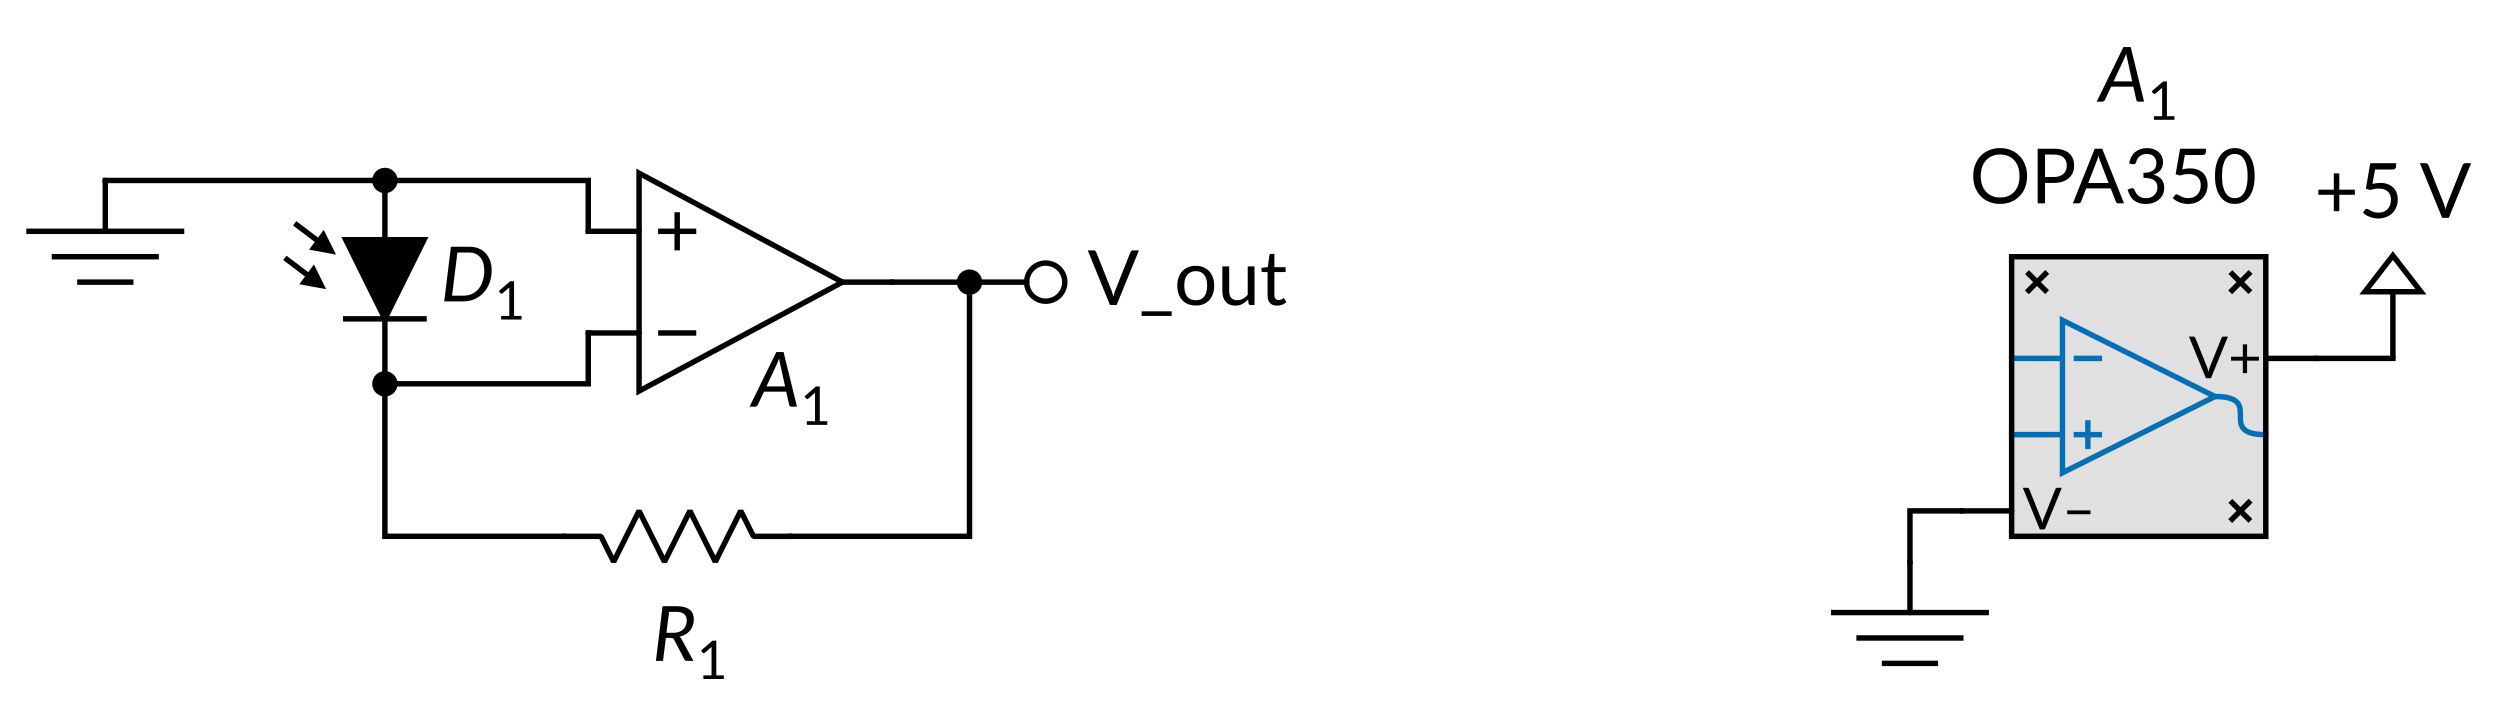
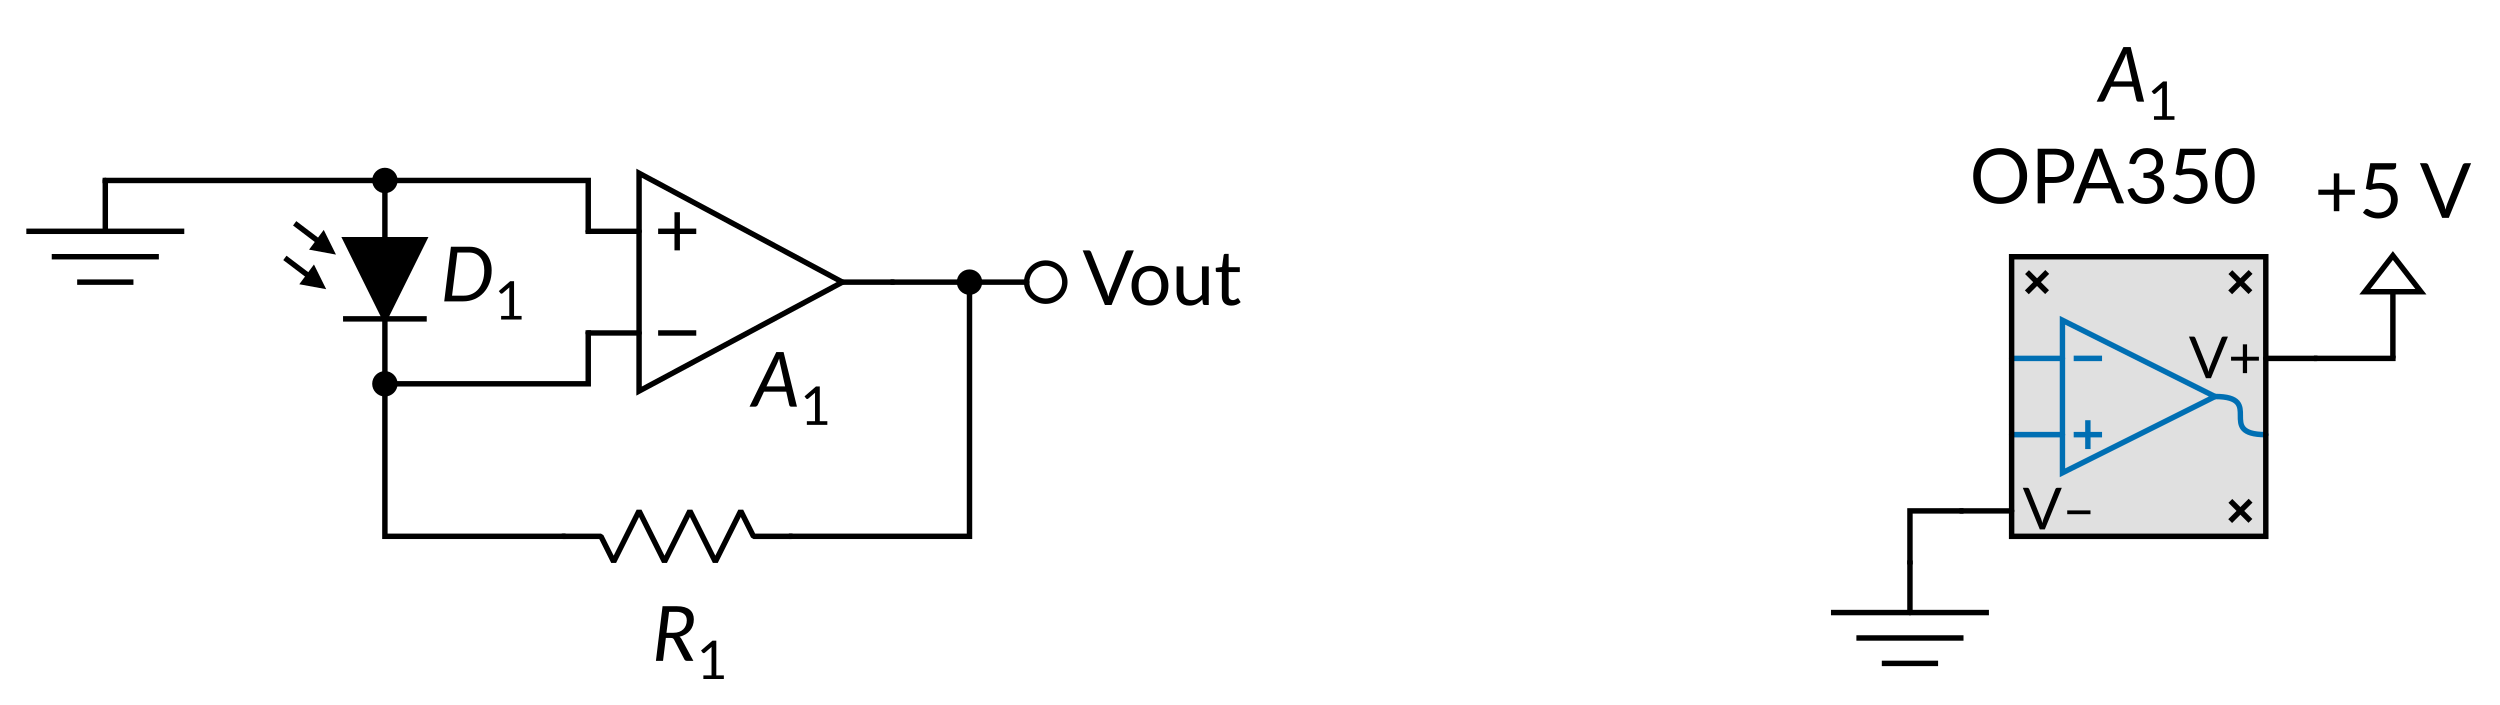
<svg xmlns="http://www.w3.org/2000/svg" width="688.5" height="194" viewBox="-232 -140.7 688.5 194">
  <g style="opacity:1;fill:none;fill-opacity:1;fill-rule:nonzero;stroke:#000000;stroke-width:1.5;stroke-linecap:square;stroke-linejoin:miter;stroke-miterlimit:4;stroke-dasharray:none;stroke-dashoffset:0;stroke-opacity:1;font-style:normal;font-variant:normal;font-weight:normal;">
    <g transform="translate(-203,-91)">
      <g transform=" translate(-161,-926)">
        <g id="g5409">
          <g transform="translate(-29.93697,738.7421)" id="g2396">
            <path style="display:inline;fill:none;stroke:#000000;stroke-width:1.5;stroke-linecap:square;stroke-linejoin:miter;stroke-miterlimit:4;stroke-dasharray:none;stroke-opacity:1" d="m 211.937,201.258 h -42" id="path3980" />
            <path style="display:inline;fill:none;stroke:#000000;stroke-width:1.5;stroke-linecap:round;stroke-linejoin:miter;stroke-miterlimit:4;stroke-dasharray:none;stroke-opacity:1" d="m 190.937,187.258 v 14" id="path3984" />
            <path style="display:inline;fill:none;stroke:#000000;stroke-width:1.5;stroke-linecap:square;stroke-linejoin:miter;stroke-miterlimit:4;stroke-dasharray:none;stroke-opacity:1" d="m 204.937,208.258 h -28" id="path3994" />
            <path style="display:inline;fill:none;stroke:#000000;stroke-width:1.5;stroke-linecap:square;stroke-linejoin:miter;stroke-miterlimit:4;stroke-dasharray:none;stroke-opacity:1" d="m 197.937,215.258 h -14" id="path3996" />
          </g>
        </g>
      </g>
    </g>
    <g transform="translate(-70,-77)">
      <g transform=" translate(-1253,-506)">
        <g id="g7859">
          <g transform="translate(-14,593.5833)" id="g5872">
            <path id="path2757" d="m 1296.75,-87.583 h -10.5" style="fill:none;stroke:#000000;stroke-width:1.5;stroke-linecap:butt;stroke-linejoin:miter;stroke-opacity:1;stroke-miterlimit:4;stroke-dasharray:none" />
            <path id="path2759" d="m 1291.5,-82.333 v -10.5" style="fill:none;stroke:#000000;stroke-width:1.5;stroke-linecap:butt;stroke-linejoin:miter;stroke-opacity:1;stroke-miterlimit:4;stroke-dasharray:none" />
            <path style="fill:none;stroke:#000000;stroke-width:1.5;stroke-linecap:butt;stroke-linejoin:miter;stroke-opacity:1;stroke-miterlimit:4;stroke-dasharray:none" d="m 1296.75,-59.583 h -10.5" id="path2771" />
            <path style="opacity:1;fill:none;fill-opacity:1;fill-rule:nonzero;stroke:#000000;stroke-width:1.5;stroke-linecap:round;stroke-linejoin:miter;stroke-miterlimit:4;stroke-dasharray:none;stroke-dashoffset:0;stroke-opacity:1" d="m 1267,-87.583 14,0" id="path5820" />
            <path style="opacity:1;fill:none;fill-opacity:1;fill-rule:nonzero;stroke:#000000;stroke-width:1.5;stroke-linecap:round;stroke-linejoin:miter;stroke-miterlimit:4;stroke-dasharray:none;stroke-dashoffset:0;stroke-opacity:1" d="m 1267,-59.583 14,0" id="path5822" />
            <path style="opacity:1;fill:none;fill-opacity:1;fill-rule:nonzero;stroke:#000000;stroke-width:1.5;stroke-linecap:round;stroke-linejoin:miter;stroke-miterlimit:4;stroke-dasharray:none;stroke-dashoffset:0;stroke-opacity:1" d="m 1281,-103.583 v 60 l 56,-30 z" id="path5824" />
            <path style="opacity:1;fill:none;fill-opacity:1;fill-rule:nonzero;stroke:#000000;stroke-width:1.5;stroke-linecap:round;stroke-linejoin:miter;stroke-miterlimit:4;stroke-dasharray:none;stroke-dashoffset:0;stroke-opacity:1" d="m 1337,-73.583 14,0" id="path5826" />
          </g>
          <text id="text1260-0" y="222.5" x="1337" style="font-style:normal;font-variant:normal;font-weight:normal;font-stretch:normal;font-size:13.333px;line-height:125%;font-family:Lato;-inkscape-font-specification:'Lato, Normal';font-variant-ligatures:normal;font-variant-caps:normal;font-variant-numeric:normal;font-feature-settings:normal;text-align:start;letter-spacing:0px;word-spacing:0px;writing-mode:lr-tb;text-anchor:start;fill:#000000;fill-opacity:1;stroke:none;stroke-width:1px;stroke-linecap:butt;stroke-linejoin:miter;stroke-opacity:1" xml:space="preserve">
            <tspan style="stroke-width:1px" y="234.9" x="1337" id="tspan1258-6" />
          </text>
        </g>
      </g>
      <text style="fill:#000000;stroke:none;text-anchor:middle;font-family:Lato;font-style:italic;font-size:21px" x="56" y="48.3">A<tspan dy="5" style="fill:#000000;stroke:none;text-anchor:middle;font-family:Lato;font-style:normal;font-size:14.7px">1</tspan>
      </text>
    </g>
    <g transform="translate(35,-63)">
      <g transform=" rotate(-180) translate(-91,-947)">
        <g id="g5433">
          <g transform="translate(21,432.5833)" id="g1080">
            <path style="fill:none;stroke:#000000;stroke-width:1.5;stroke-linecap:round;stroke-linejoin:miter;stroke-miterlimit:4;stroke-dasharray:none;stroke-opacity:1" d="M 70,514.417 H 54.25" id="path7873" />
            <circle style="opacity:1;fill:none;fill-opacity:1;fill-rule:nonzero;stroke:#000000;stroke-width:1.5;stroke-linecap:round;stroke-linejoin:round;stroke-miterlimit:4;stroke-dasharray:none;stroke-dashoffset:0;stroke-opacity:1" id="path1076" cx="49" cy="514.417" r="5.25" />
          </g>
        </g>
      </g>
-       <text style="fill:#000000;stroke:none;text-anchor:middle;font-family:Lato;font-style:normal;font-size:21px" x="60" y="6.3">V_out</text>
+       <text style="fill:#000000;stroke:none;text-anchor:middle;font-family:Lato;font-style:normal;font-size:21px" x="53" y="6.3">Vout</text>
    </g>
    <g transform="translate(-77,7)">
      <g transform=" translate(-119,-1178)">
        <g id="g7619">
          <g id="g2358">
            <path id="path3970" style="fill:none;stroke:#000000;stroke-width:1.5;stroke-linecap:round;stroke-linejoin:bevel;stroke-miterlimit:4;stroke-dasharray:none;stroke-opacity:1" d="m 182,1178 h -10.5 l -3.5,-7 -7,14 -7,-14 -7,14 -7,-14 -7,14 -3.5,-7 H 119" />
          </g>
        </g>
      </g>
      <text style="fill:#000000;stroke:none;text-anchor:middle;font-family:Lato;font-style:italic;font-size:21px" x="35" y="34.3">R<tspan dy="5" style="fill:#000000;stroke:none;text-anchor:middle;font-family:Lato;font-style:normal;font-size:14.7px">1</tspan>
      </text>
    </g>
    <g transform="translate(35,-63)">
      <g transform=" translate(-91,-1003)">
        <g id="g7799">
          <circle style="opacity:1;fill:#000000;fill-opacity:1;fill-rule:nonzero;stroke:none;stroke-width:1.5;stroke-linecap:round;stroke-linejoin:round;stroke-miterlimit:4;stroke-dasharray:none;stroke-dashoffset:0;stroke-opacity:1" id="circle1050" cx="91" cy="1003" r="3.5" />
        </g>
      </g>
    </g>
    <g transform="translate(-126,-35)">
      <g transform=" rotate(-90) scale(-1,1) translate(-1456,-667)">
        <g id="g2535">
          <g transform="matrix(0.777784,0,0,0.7699351,316.5464,464.9562)" id="g1763" style="stroke-width:1.938;stroke-miterlimit:4;stroke-dasharray:none">
            <g transform="translate(588)" id="g1732" style="stroke-width:1.938;stroke-miterlimit:4;stroke-dasharray:none">
              <path id="path1724" d="m 805,262.417 h 21" style="display:inline;fill:none;stroke:#000000;stroke-width:1.938;stroke-linecap:round;stroke-linejoin:miter;stroke-miterlimit:4;stroke-dasharray:none;stroke-opacity:1" />
              <path id="path1726" d="m 854,262.417 h 23" style="display:inline;fill:none;stroke:#000000;stroke-width:1.938;stroke-linecap:round;stroke-linejoin:miter;stroke-miterlimit:4;stroke-dasharray:none;stroke-opacity:1" />
              <path id="path1728" d="m 854,262.417 -28,14 v -28 z" style="display:inline;fill:#000000;stroke:#000000;stroke-width:1.938;stroke-linecap:square;stroke-miterlimit:4;stroke-dasharray:none;stroke-dashoffset:0;stroke-opacity:1" />
              <path id="path1730" d="m 854,248.417 v 28" style="display:inline;fill:none;stroke:#000000;stroke-width:1.938;stroke-linecap:square;stroke-linejoin:miter;stroke-miterlimit:4;stroke-dasharray:none;stroke-opacity:1" />
            </g>
            <path style="opacity:1;fill:#000000;fill-opacity:1;fill-rule:nonzero;stroke:none;stroke-width:1.938;stroke-linecap:round;stroke-linejoin:round;stroke-miterlimit:4;stroke-dasharray:none;stroke-dashoffset:0;stroke-opacity:1" d="m 1410.5,240.542 7,-5.25 1.75,9.625 z" id="path1734" />
            <path id="path1736" d="m 1414,237.917 -5.25,-7" style="opacity:1;fill:none;fill-opacity:1;fill-rule:nonzero;stroke:#000000;stroke-width:1.938;stroke-linecap:square;stroke-linejoin:round;stroke-miterlimit:4;stroke-dasharray:none;stroke-dashoffset:0;stroke-opacity:1" />
            <path id="path1738" d="m 1422.75,237.042 7,-5.25 1.75,9.625 z" style="opacity:1;fill:#000000;fill-opacity:1;fill-rule:nonzero;stroke:none;stroke-width:1.938;stroke-linecap:round;stroke-linejoin:round;stroke-miterlimit:4;stroke-dasharray:none;stroke-dashoffset:0;stroke-opacity:1" />
            <path style="opacity:1;fill:none;fill-opacity:1;fill-rule:nonzero;stroke:#000000;stroke-width:1.938;stroke-linecap:square;stroke-linejoin:round;stroke-miterlimit:4;stroke-dasharray:none;stroke-dashoffset:0;stroke-opacity:1" d="m 1426.25,234.417 -5.25,-7" id="path1740" />
          </g>
        </g>
      </g>
      <text style="fill:#000000;stroke:none;text-anchor:middle;font-family:Lato;font-style:italic;font-size:21px" x="27" y="-22.7">D<tspan dy="5" style="fill:#000000;stroke:none;text-anchor:middle;font-family:Lato;font-style:normal;font-size:14.7px">1</tspan>
      </text>
    </g>
    <g transform="translate(-126,-35)">
      <g transform=" translate(-91,-1003)">
        <g id="g7799">
          <circle style="opacity:1;fill:#000000;fill-opacity:1;fill-rule:nonzero;stroke:none;stroke-width:1.5;stroke-linecap:round;stroke-linejoin:round;stroke-miterlimit:4;stroke-dasharray:none;stroke-dashoffset:0;stroke-opacity:1" id="circle1050" cx="91" cy="1003" r="3.5" />
        </g>
      </g>
    </g>
    <g transform="translate(-126,-91)">
      <g transform=" translate(-91,-1003)">
        <g id="g7799">
          <circle style="opacity:1;fill:#000000;fill-opacity:1;fill-rule:nonzero;stroke:none;stroke-width:1.5;stroke-linecap:round;stroke-linejoin:round;stroke-miterlimit:4;stroke-dasharray:none;stroke-dashoffset:0;stroke-opacity:1" id="circle1050" cx="91" cy="1003" r="3.5" />
        </g>
      </g>
    </g>
    <g transform="translate(308,0)">
      <g transform=" translate(-1344,-107)">
        <g id="g5577">
          <g transform="translate(14,7.000043)" id="g4006">
            <path style="opacity:1;fill:#e0e0e0;fill-opacity:1;fill-rule:nonzero;stroke:none;stroke-width:1.5;stroke-linecap:round;stroke-linejoin:miter;stroke-miterlimit:4;stroke-dasharray:none;stroke-dashoffset:0;stroke-opacity:1" d="m 1344,30 10e-5,77 70,-6e-5 V 30 Z" id="path5824-7-6" />
            <path style="opacity:1;fill:none;fill-opacity:1;fill-rule:nonzero;stroke:#000000;stroke-width:1.5;stroke-linecap:round;stroke-linejoin:miter;stroke-miterlimit:4;stroke-dasharray:none;stroke-dashoffset:0;stroke-opacity:1" d="m 1330,100 h 14" id="path5822-36" />
            <path style="opacity:1;fill:none;fill-opacity:1;fill-rule:nonzero;stroke:#000000;stroke-width:1.5;stroke-linecap:round;stroke-linejoin:miter;stroke-miterlimit:4;stroke-dasharray:none;stroke-dashoffset:0;stroke-opacity:1" d="m 1414,58 h 14" id="path5826-5" />
            <g id="g1056" transform="matrix(0.7439713,0,0,-0.7565931,747.0631,606.3051)" style="stroke-width:1.333">
              <g id="g1256" transform="translate(2.341989,-5.001436)" style="stroke:#006fb3;stroke-opacity:1">
                <path id="path2757-3" d="m 833.5,701.948 h -10.5" style="fill:none;stroke:#006fb3;stroke-width:1.999;stroke-linecap:butt;stroke-linejoin:miter;stroke-miterlimit:4;stroke-dasharray:none;stroke-opacity:1" />
                <path id="path2759-6" d="m 828.25,707.198 v -10.5" style="fill:none;stroke:#006fb3;stroke-width:1.999;stroke-linecap:butt;stroke-linejoin:miter;stroke-miterlimit:4;stroke-dasharray:none;stroke-opacity:1" />
              </g>
              <path id="path2771-7" d="m 835.842,724.703 h -10.5" style="fill:none;stroke:#006fb3;stroke-width:1.999;stroke-linecap:butt;stroke-linejoin:miter;stroke-miterlimit:4;stroke-dasharray:none;stroke-opacity:1" />
              <path id="path5820-5" d="M 802.365,696.947 H 821.183" style="opacity:1;fill:none;fill-opacity:1;fill-rule:nonzero;stroke:#006fb3;stroke-width:1.999;stroke-linecap:round;stroke-linejoin:miter;stroke-miterlimit:4;stroke-dasharray:none;stroke-dashoffset:0;stroke-opacity:1" />
              <path id="path5822-3" d="M 802.365,724.703 H 821.183" style="opacity:1;fill:none;fill-opacity:1;fill-rule:nonzero;stroke:#006fb3;stroke-width:1.999;stroke-linecap:round;stroke-linejoin:miter;stroke-miterlimit:4;stroke-dasharray:none;stroke-dashoffset:0;stroke-opacity:1" />
              <path id="path5824-5" d="m 821.183,683.069 v 55.512 l 56.454,-27.756 z" style="opacity:1;fill:none;fill-opacity:1;fill-rule:nonzero;stroke:#006fb3;stroke-width:1.999;stroke-linecap:round;stroke-linejoin:miter;stroke-miterlimit:4;stroke-dasharray:none;stroke-dashoffset:0;stroke-opacity:1" />
              <path id="path5826-6" d="m 877.637,710.825 c 18.818,0 0,-13.878 18.818,-13.878" style="opacity:1;fill:none;fill-opacity:1;fill-rule:nonzero;stroke:#006fb3;stroke-width:1.999;stroke-linecap:round;stroke-linejoin:miter;stroke-miterlimit:4;stroke-dasharray:none;stroke-dashoffset:0;stroke-opacity:1" />
              <text xml:space="preserve" style="font-style:normal;font-variant:normal;font-weight:normal;font-stretch:normal;font-size:17.772px;line-height:125%;font-family:Lato;-inkscape-font-specification:'Lato, Normal';font-variant-ligatures:normal;font-variant-caps:normal;font-variant-numeric:normal;font-feature-settings:normal;text-align:start;letter-spacing:0px;word-spacing:0px;writing-mode:lr-tb;text-anchor:start;fill:#000000;fill-opacity:1;stroke:none;stroke-width:1.333px;stroke-linecap:butt;stroke-linejoin:miter;stroke-opacity:1" x="799.156" y="-668.496" id="text1087" transform="scale(1.009114,-0.9909684)">
                <tspan id="tspan1085" x="799.156" y="-668.496" style="font-size:21.326px;stroke-width:1.333px" dx="0 -2.041">V–</tspan>
              </text>
              <text xml:space="preserve" style="font-style:normal;font-variant:normal;font-weight:normal;font-stretch:normal;font-size:17.772px;line-height:125%;font-family:Lato;-inkscape-font-specification:'Lato, Normal';font-variant-ligatures:normal;font-variant-caps:normal;font-variant-numeric:normal;font-feature-settings:normal;text-align:start;letter-spacing:0px;word-spacing:0px;writing-mode:lr-tb;text-anchor:start;fill:#000000;fill-opacity:1;stroke:none;stroke-width:1.333px;stroke-linecap:butt;stroke-linejoin:miter;stroke-opacity:1" x="860.099" y="-724.036" id="text1087-2" transform="scale(1.009114,-0.9909684)">
                <tspan id="tspan1085-7" x="860.099" y="-724.036" style="font-size:21.326px;stroke-width:1.333px" dx="0 -1.166">V+</tspan>
              </text>
              <text xml:space="preserve" style="font-style:normal;font-variant:normal;font-weight:normal;font-stretch:normal;font-size:17.772px;line-height:125%;font-family:Lato;-inkscape-font-specification:'Lato, Normal';font-variant-ligatures:normal;font-variant-caps:normal;font-variant-numeric:normal;font-feature-settings:normal;text-align:start;letter-spacing:0px;word-spacing:0px;writing-mode:lr-tb;text-anchor:start;fill:#000000;fill-opacity:1;stroke:none;stroke-width:1.333px;stroke-linecap:butt;stroke-linejoin:miter;stroke-opacity:1" x="786.315" y="-651.518" id="text1260" transform="scale(1.008447,-0.9916238)">
                <tspan id="tspan1258" x="786.315" y="-634.99" style="stroke-width:1.333px" />
              </text>
            </g>
            <g id="g1193-6" transform="matrix(1.515395,0,0,1.513393,-119.7899,-1088.883)" style="stroke-width:0.66">
              <path id="path2757-3-1" d="m 972.388,745.769 -3.645,-3.645" style="fill:none;stroke:#000000;stroke-width:0.99;stroke-linecap:butt;stroke-linejoin:miter;stroke-miterlimit:4;stroke-dasharray:none;stroke-opacity:1" />
              <path id="path2759-6-3" d="m 972.421,742.09 -3.712,3.712" style="fill:none;stroke:#000000;stroke-width:0.99;stroke-linecap:butt;stroke-linejoin:miter;stroke-miterlimit:4;stroke-dasharray:none;stroke-opacity:1" />
            </g>
            <g id="g1193-3" transform="matrix(1.515395,0,0,1.513393,-63.7899,-1088.883)" style="stroke-width:0.66">
              <path id="path2757-3-1-3" d="m 972.388,745.769 -3.645,-3.645" style="fill:none;stroke:#000000;stroke-width:0.99;stroke-linecap:butt;stroke-linejoin:miter;stroke-miterlimit:4;stroke-dasharray:none;stroke-opacity:1" />
              <path id="path2759-6-3-8" d="m 972.421,742.09 -3.712,3.712" style="fill:none;stroke:#000000;stroke-width:0.99;stroke-linecap:butt;stroke-linejoin:miter;stroke-miterlimit:4;stroke-dasharray:none;stroke-opacity:1" />
            </g>
            <g id="g1193-5" transform="matrix(1.515395,0,0,1.513393,-63.7899,-1025.883)" style="stroke-width:0.66">
              <path id="path2757-3-1-1" d="m 972.388,745.769 -3.645,-3.645" style="fill:none;stroke:#000000;stroke-width:0.99;stroke-linecap:butt;stroke-linejoin:miter;stroke-miterlimit:4;stroke-dasharray:none;stroke-opacity:1" />
              <path id="path2759-6-3-0" d="m 972.421,742.09 -3.712,3.712" style="fill:none;stroke:#000000;stroke-width:0.99;stroke-linecap:butt;stroke-linejoin:miter;stroke-miterlimit:4;stroke-dasharray:none;stroke-opacity:1" />
            </g>
            <path style="opacity:1;fill:none;fill-opacity:1;fill-rule:nonzero;stroke:#000000;stroke-width:1.5;stroke-linecap:round;stroke-linejoin:miter;stroke-miterlimit:4;stroke-dasharray:none;stroke-dashoffset:0;stroke-opacity:1" d="m 1344,30 10e-5,77 70,-6e-5 V 30 Z" id="path5824-7" />
          </g>
        </g>
      </g>
      <text style="fill:#000000;stroke:none;text-anchor:middle;font-family:Lato;font-style:italic;font-size:21px" x="49" y="-112.7">A<tspan dy="5" style="fill:#000000;stroke:none;text-anchor:middle;font-family:Lato;font-style:normal;font-size:14.7px">1</tspan>
      </text>
      <text style="fill:#000000;stroke:none;text-anchor:middle;font-family:Lato;font-style:normal;font-size:21px" x="42" y="-84.7">OPA350</text>
    </g>
    <g transform="translate(427,-42)">
      <g transform=" translate(-322,-884)">
        <g id="g7789">
          <g id="g7766">
            <path id="path1300" d="M 322,883.671 V 865.644" style="fill:none;stroke:#000000;stroke-width:1.5;stroke-linecap:round;stroke-linejoin:miter;stroke-miterlimit:4;stroke-dasharray:none;stroke-opacity:1" />
            <path style="fill:none;fill-opacity:1;fill-rule:evenodd;stroke:#000000;stroke-width:1.5;stroke-linecap:butt;stroke-linejoin:miter;stroke-miterlimit:4;stroke-dasharray:none;stroke-opacity:1" d="m 314.287,865.644 h 15.427 L 322,855.676 Z" id="path7801" />
          </g>
        </g>
      </g>
      <text style="fill:#000000;stroke:none;text-anchor:middle;font-family:Lato;font-style:normal;font-size:21px" x="0" y="-38.7">+5 V</text>
    </g>
    <g transform="translate(294,14)">
      <g transform=" translate(-161,-926)">
        <g id="g5409">
          <g transform="translate(-29.93697,738.7421)" id="g2396">
            <path style="display:inline;fill:none;stroke:#000000;stroke-width:1.5;stroke-linecap:square;stroke-linejoin:miter;stroke-miterlimit:4;stroke-dasharray:none;stroke-opacity:1" d="m 211.937,201.258 h -42" id="path3980" />
            <path style="display:inline;fill:none;stroke:#000000;stroke-width:1.5;stroke-linecap:round;stroke-linejoin:miter;stroke-miterlimit:4;stroke-dasharray:none;stroke-opacity:1" d="m 190.937,187.258 v 14" id="path3984" />
            <path style="display:inline;fill:none;stroke:#000000;stroke-width:1.5;stroke-linecap:square;stroke-linejoin:miter;stroke-miterlimit:4;stroke-dasharray:none;stroke-opacity:1" d="m 204.937,208.258 h -28" id="path3994" />
            <path style="display:inline;fill:none;stroke:#000000;stroke-width:1.5;stroke-linecap:square;stroke-linejoin:miter;stroke-miterlimit:4;stroke-dasharray:none;stroke-opacity:1" d="m 197.937,215.258 h -14" id="path3996" />
          </g>
        </g>
      </g>
    </g>
    <path id="con12" d="M -126,-91 L -70,-91 L -70,-77" />
    <path id="con13" d="M -126,-35 L -70,-35 L -70,-49" />
    <path id="con14" d="M 35,-63 L 14,-63" />
    <path id="con15" d="M 35,-63 L 35,-63" />
    <path id="con16" d="M 35,-63 L 35,7 L -14,7" />
    <path id="con17" d="M -126,-91 L -126,-91" />
    <path id="con18" d="M -126,-35 L -126,-35" />
    <path id="con19" d="M -126,-35 L -126,7 L -77,7" />
    <path id="con20" d="M -126,-91 L -203,-91" />
    <path id="con21" d="M 427,-42 L 406,-42" />
    <path id="con22" d="M 294,14 L 294,0 L 308,0" />
  </g>
</svg>
